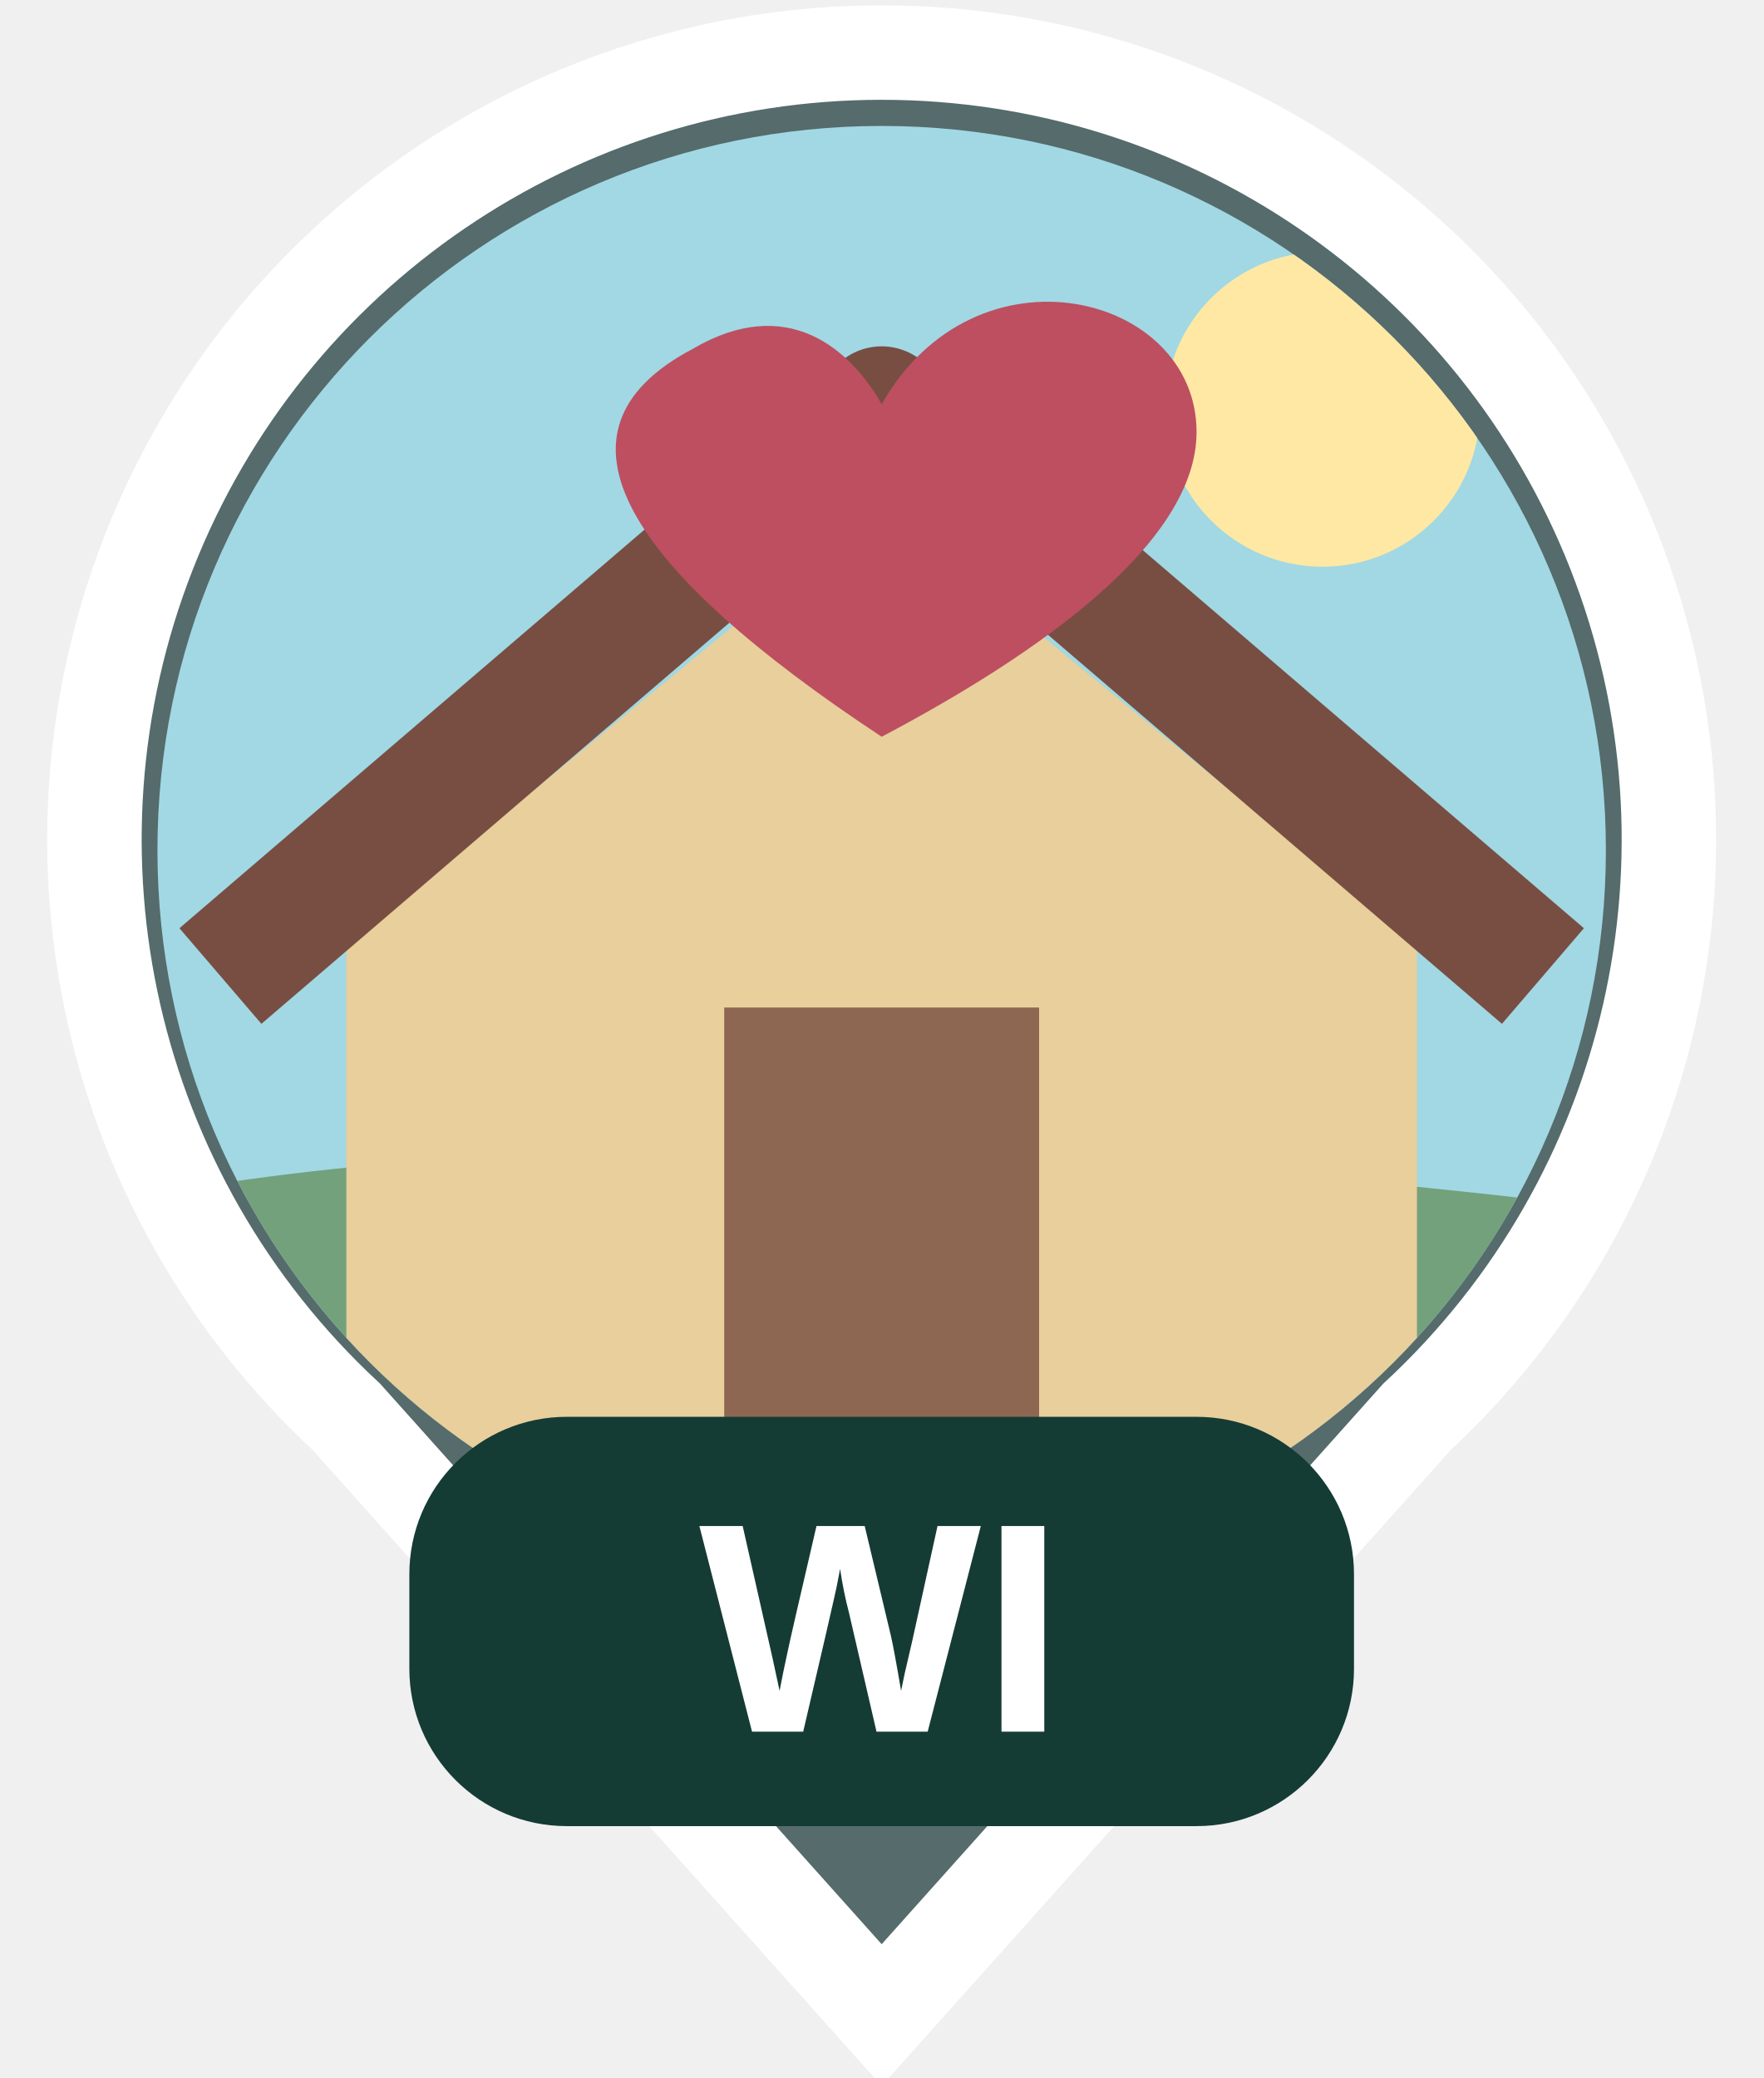
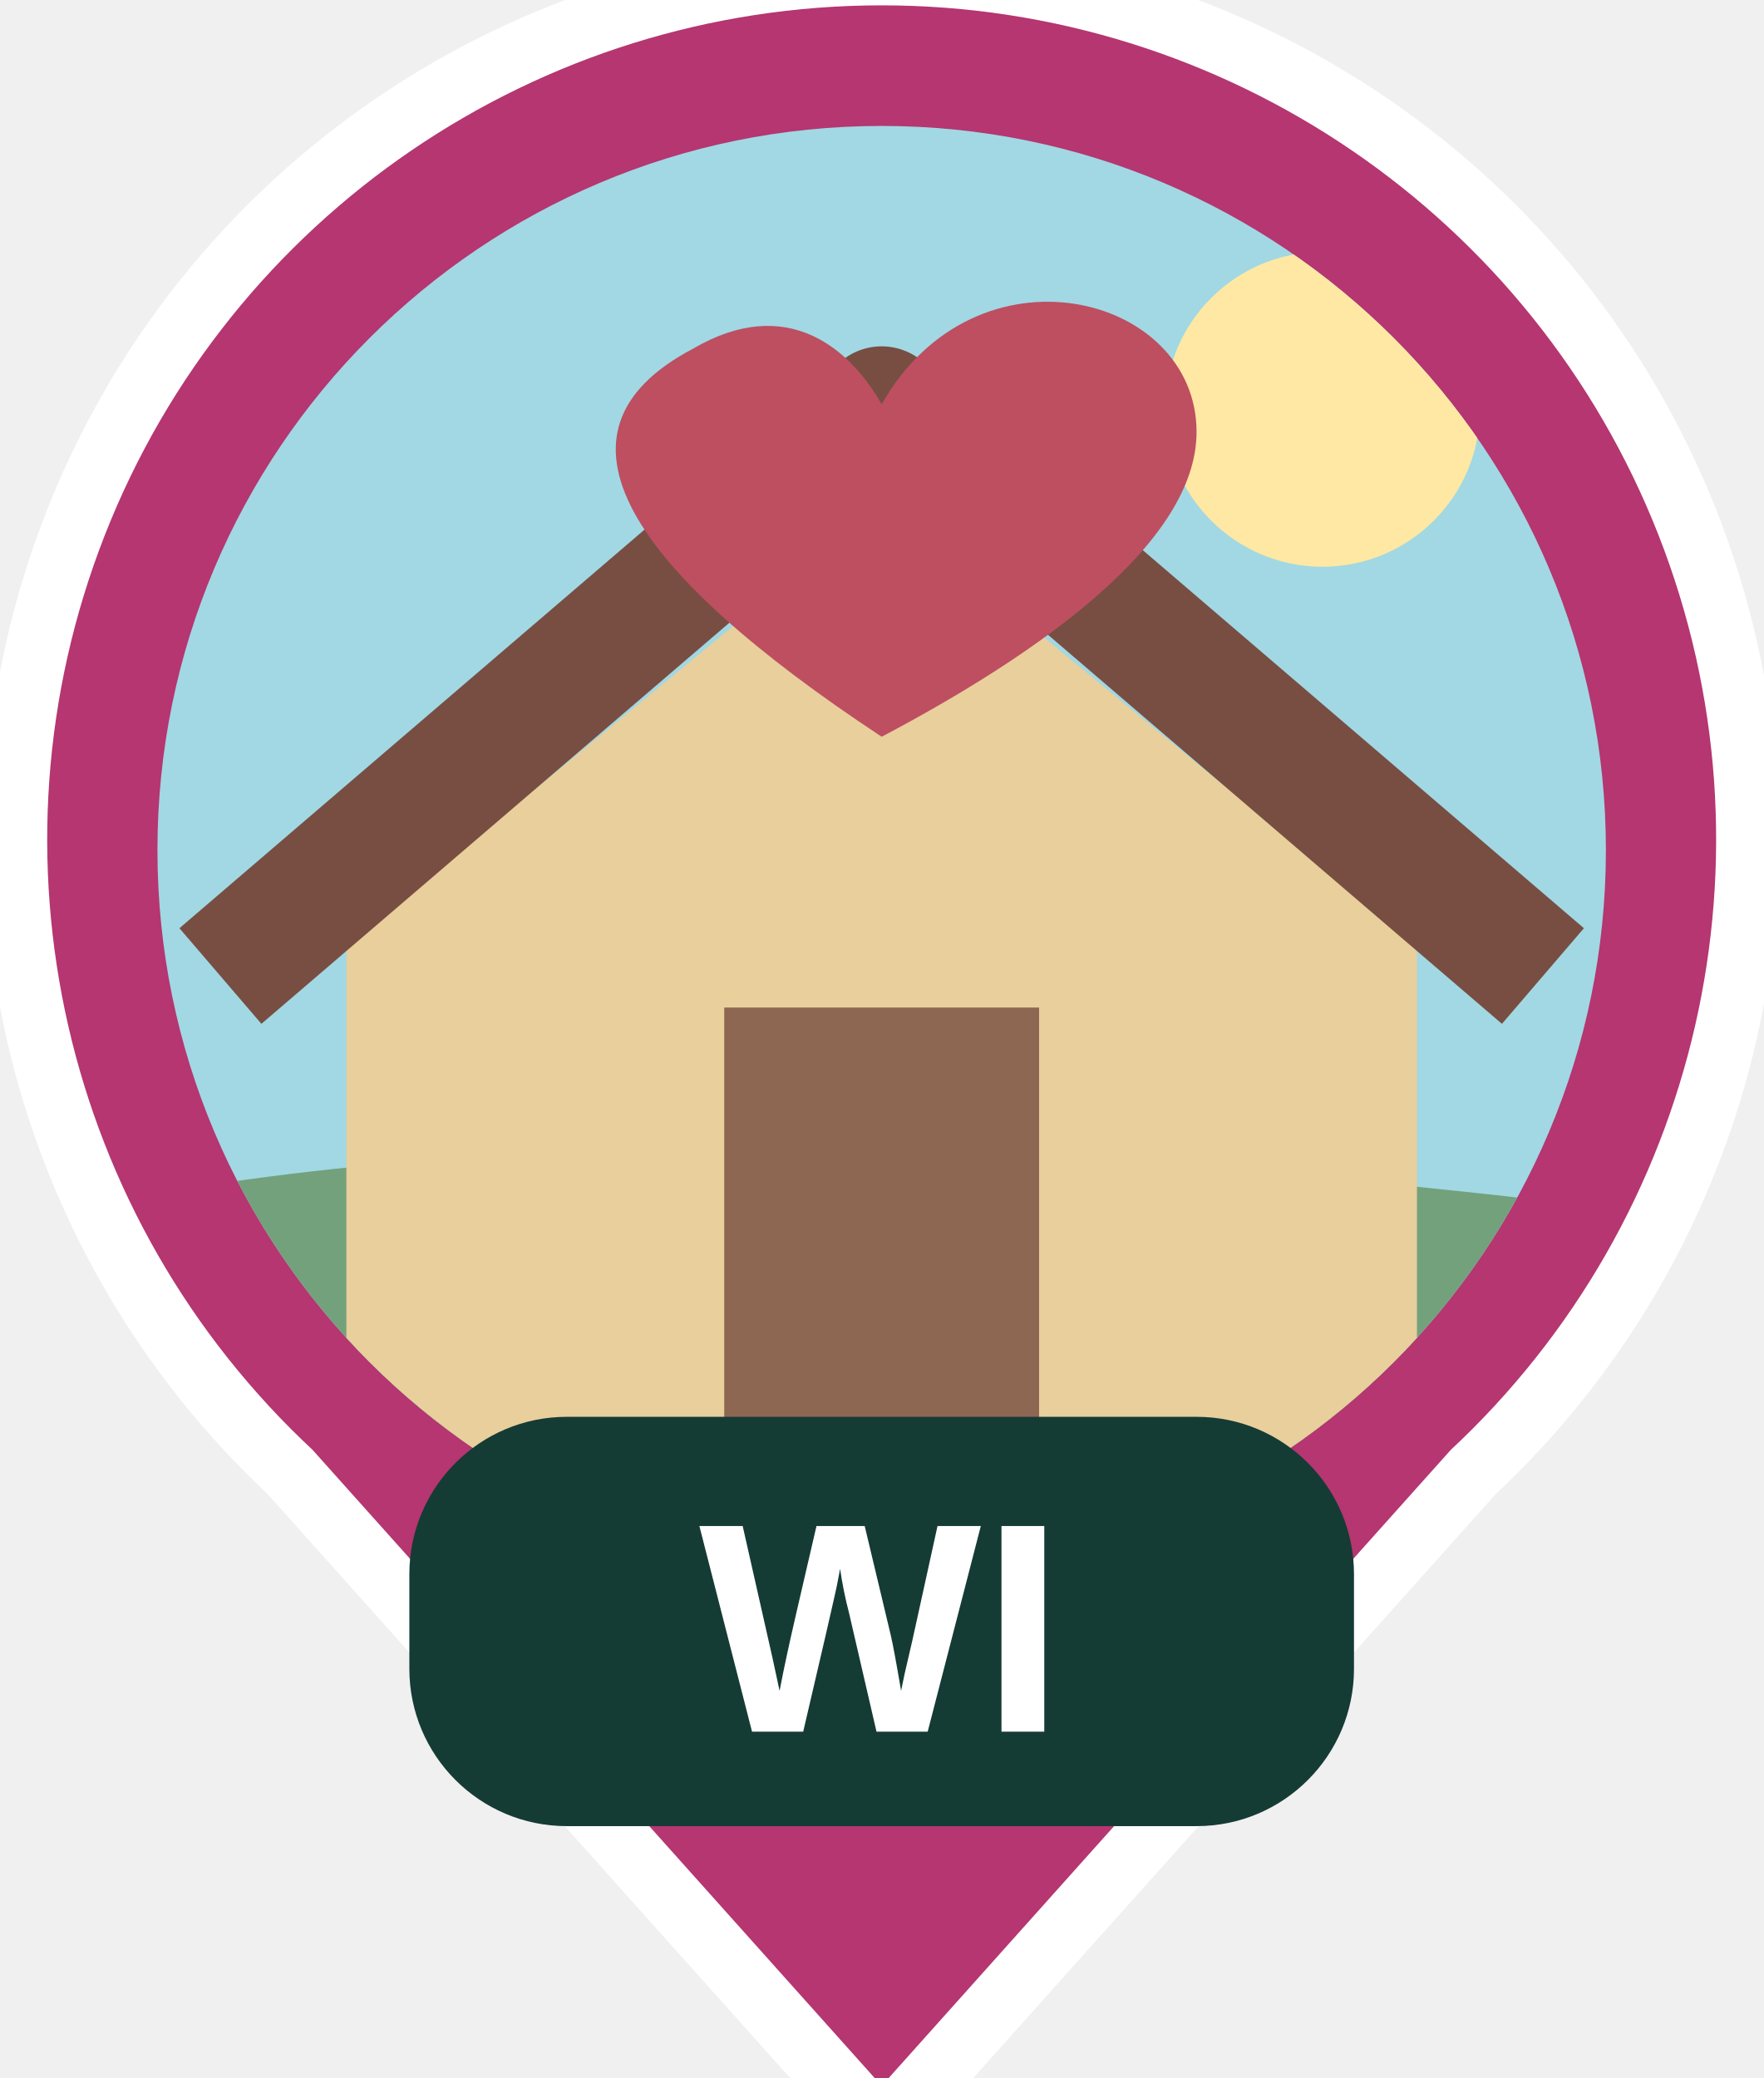
<svg xmlns="http://www.w3.org/2000/svg" viewBox="0 0 56 66">
  <defs>
    <clipPath id="scene">
      <circle cx="28" cy="27" r="23" />
    </clipPath>
  </defs>
-   <path d="M28 64 11 45A25 25 0 1 1 45 45Z" fill="#556b6c" stroke="white" stroke-width="3" />
+   <path d="M28 64 11 45A25 25 0 1 1 45 45Z" fill="#556b6c" stroke="white" stroke-width="7" />
+   <path d="M28 64 11 45A25 25 0 1 1 45 45Z" fill="#b53670" stroke="#b53670" stroke-width="3" />
  <g clip-path="url(#scene)">
    <circle cx="28" cy="27" r="23" fill="#a1d8e3" />
    <circle cx="42" cy="13" r="5" fill="#ffe8a3" />
    <path d="M0 39Q19 34 56 39v11H0Z" fill="#73a17c" />
    <path d="M11 30 28 16l17 14v16H11Z" fill="#e8cf9c" />
    <path d="M7 31 28 13l21 18" stroke="#784e42" stroke-width="4" fill="none" stroke-linejoin="round" />
    <rect x="23" y="32" width="10" height="14" fill="#8e6752" />
    <path d="M28 30c-8-6-11-11-6-14 3-2 5 0 6 2 3-6 10-4 10 1 0 4-5 8-10 11Z" fill="#bd4f61" transform="translate(0,-3) scale(1,.88)" />
  </g>
  <rect x="13" y="45" width="30" height="13" rx="5" fill="#153b35" />
  <text x="28" y="55" text-anchor="middle" font-family="Arial,sans-serif" font-size="9.5" font-weight="bold" fill="white">WI</text>
</svg>
